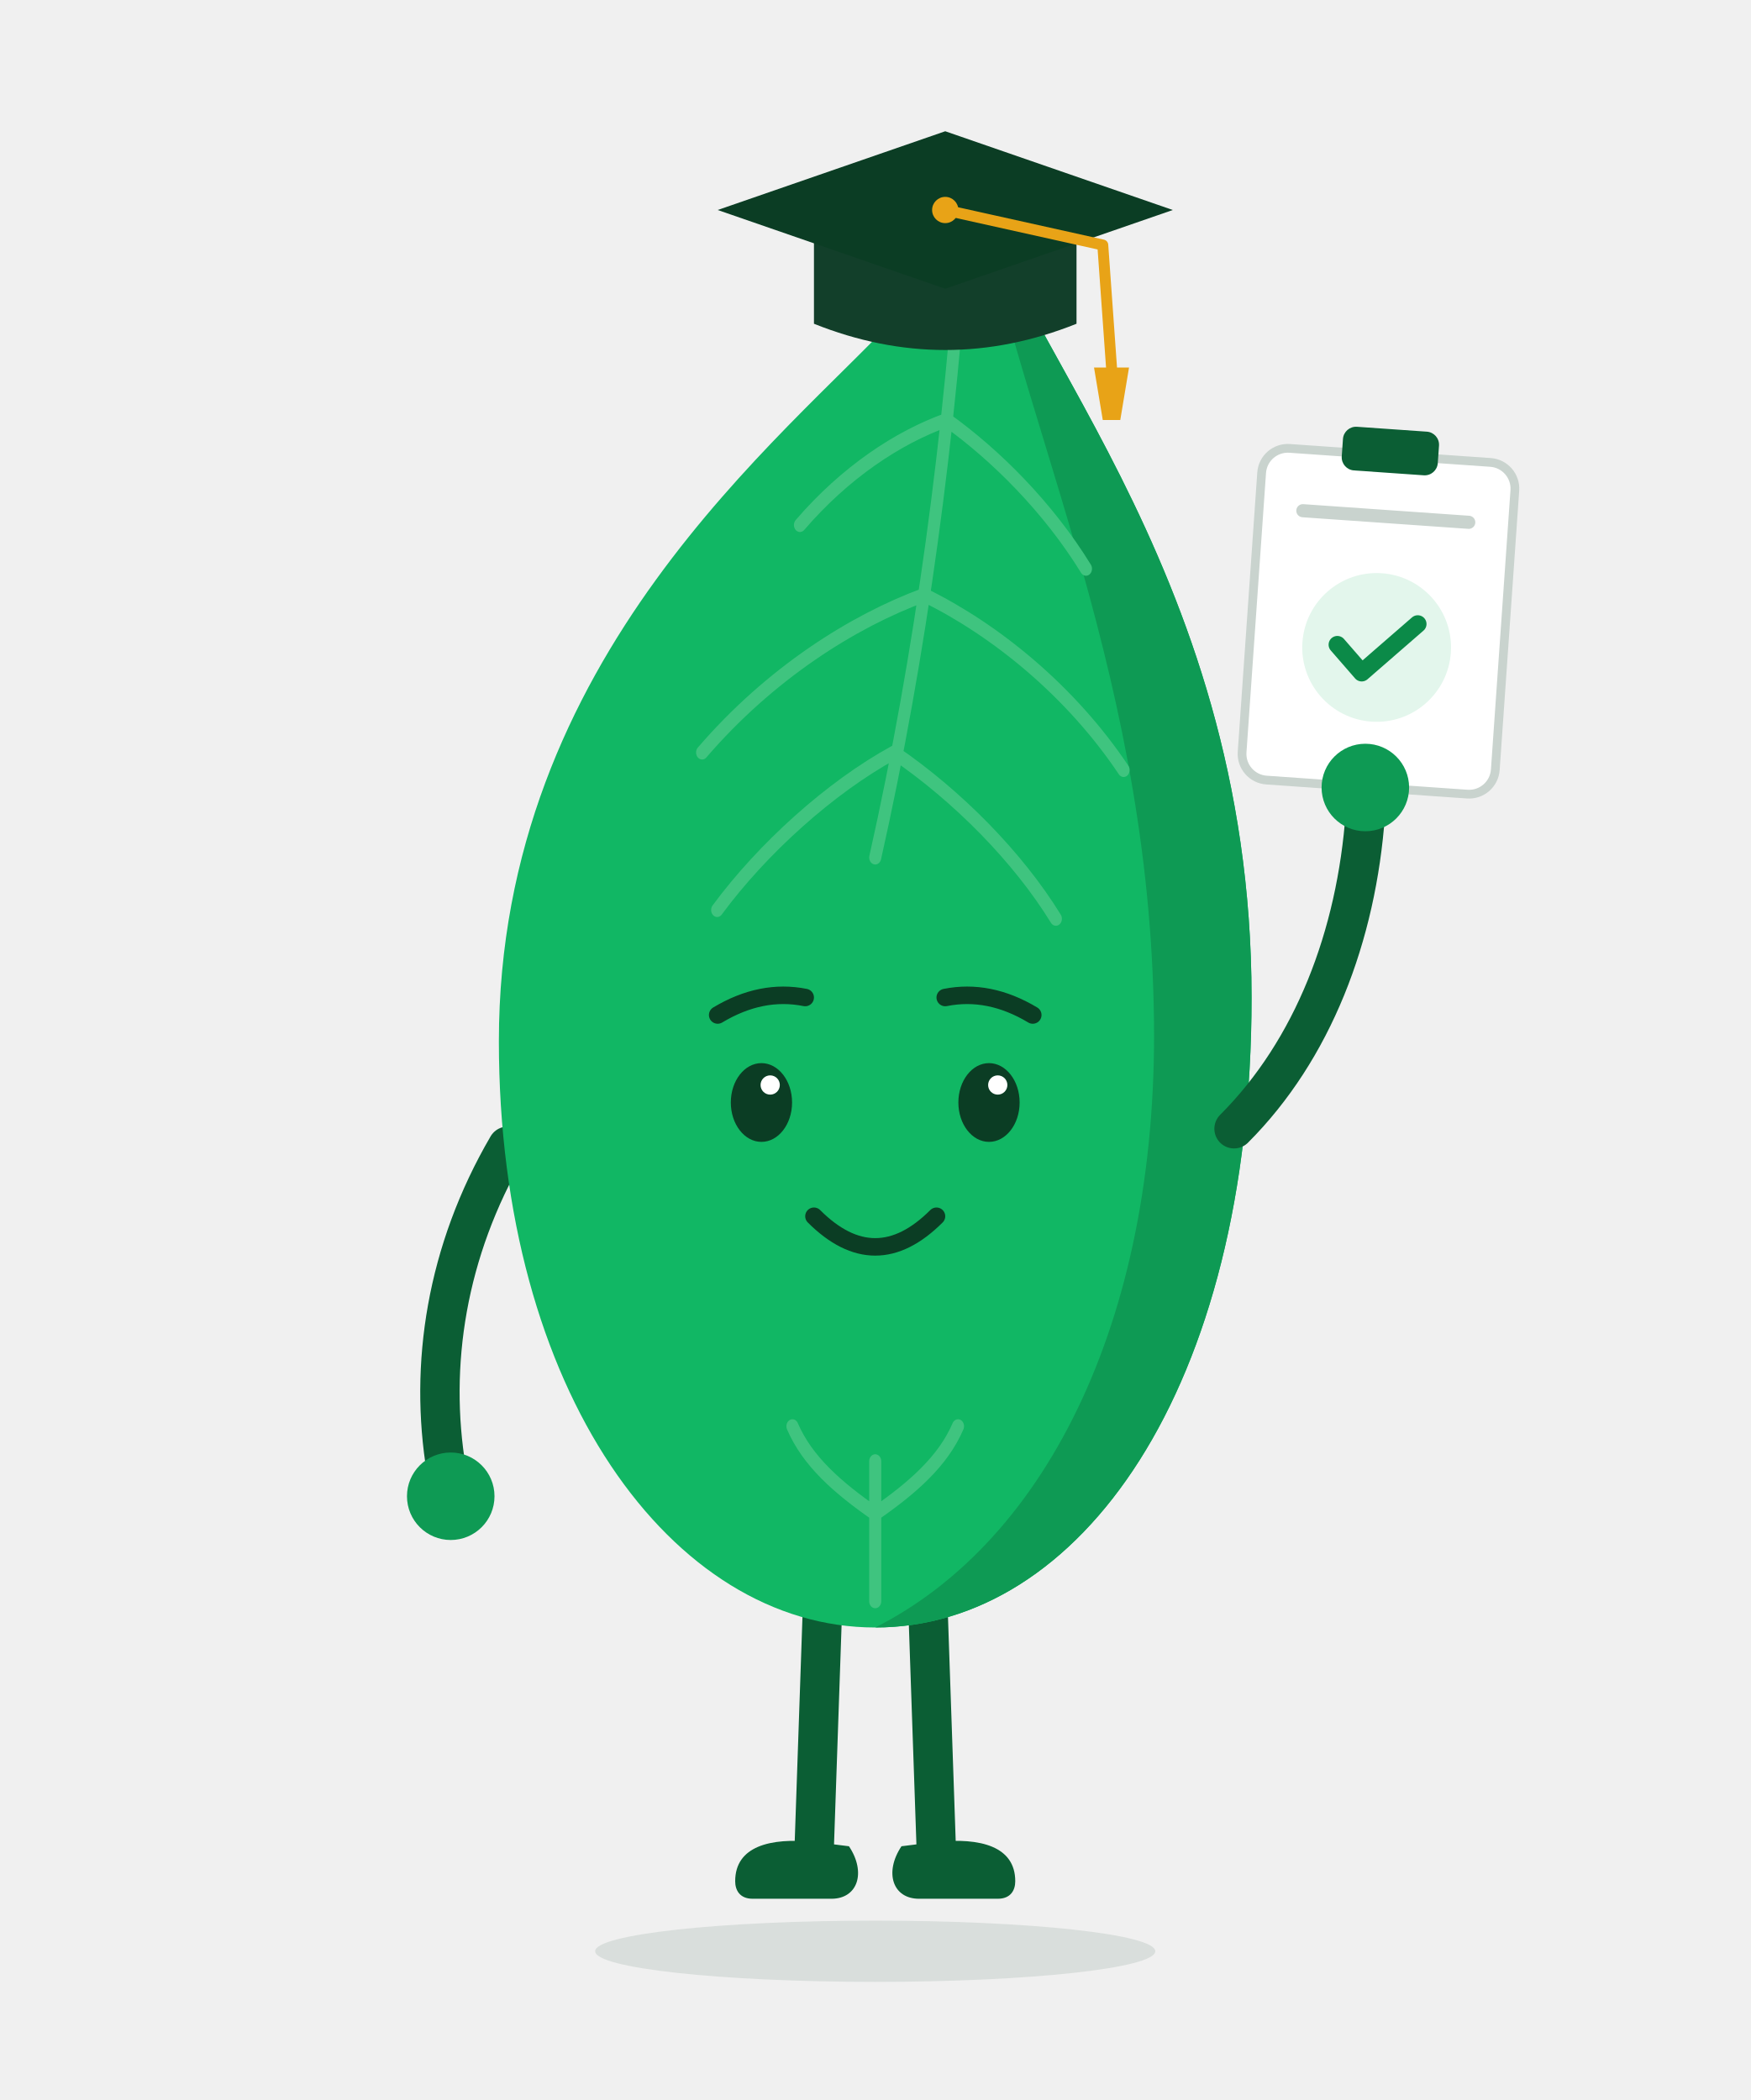
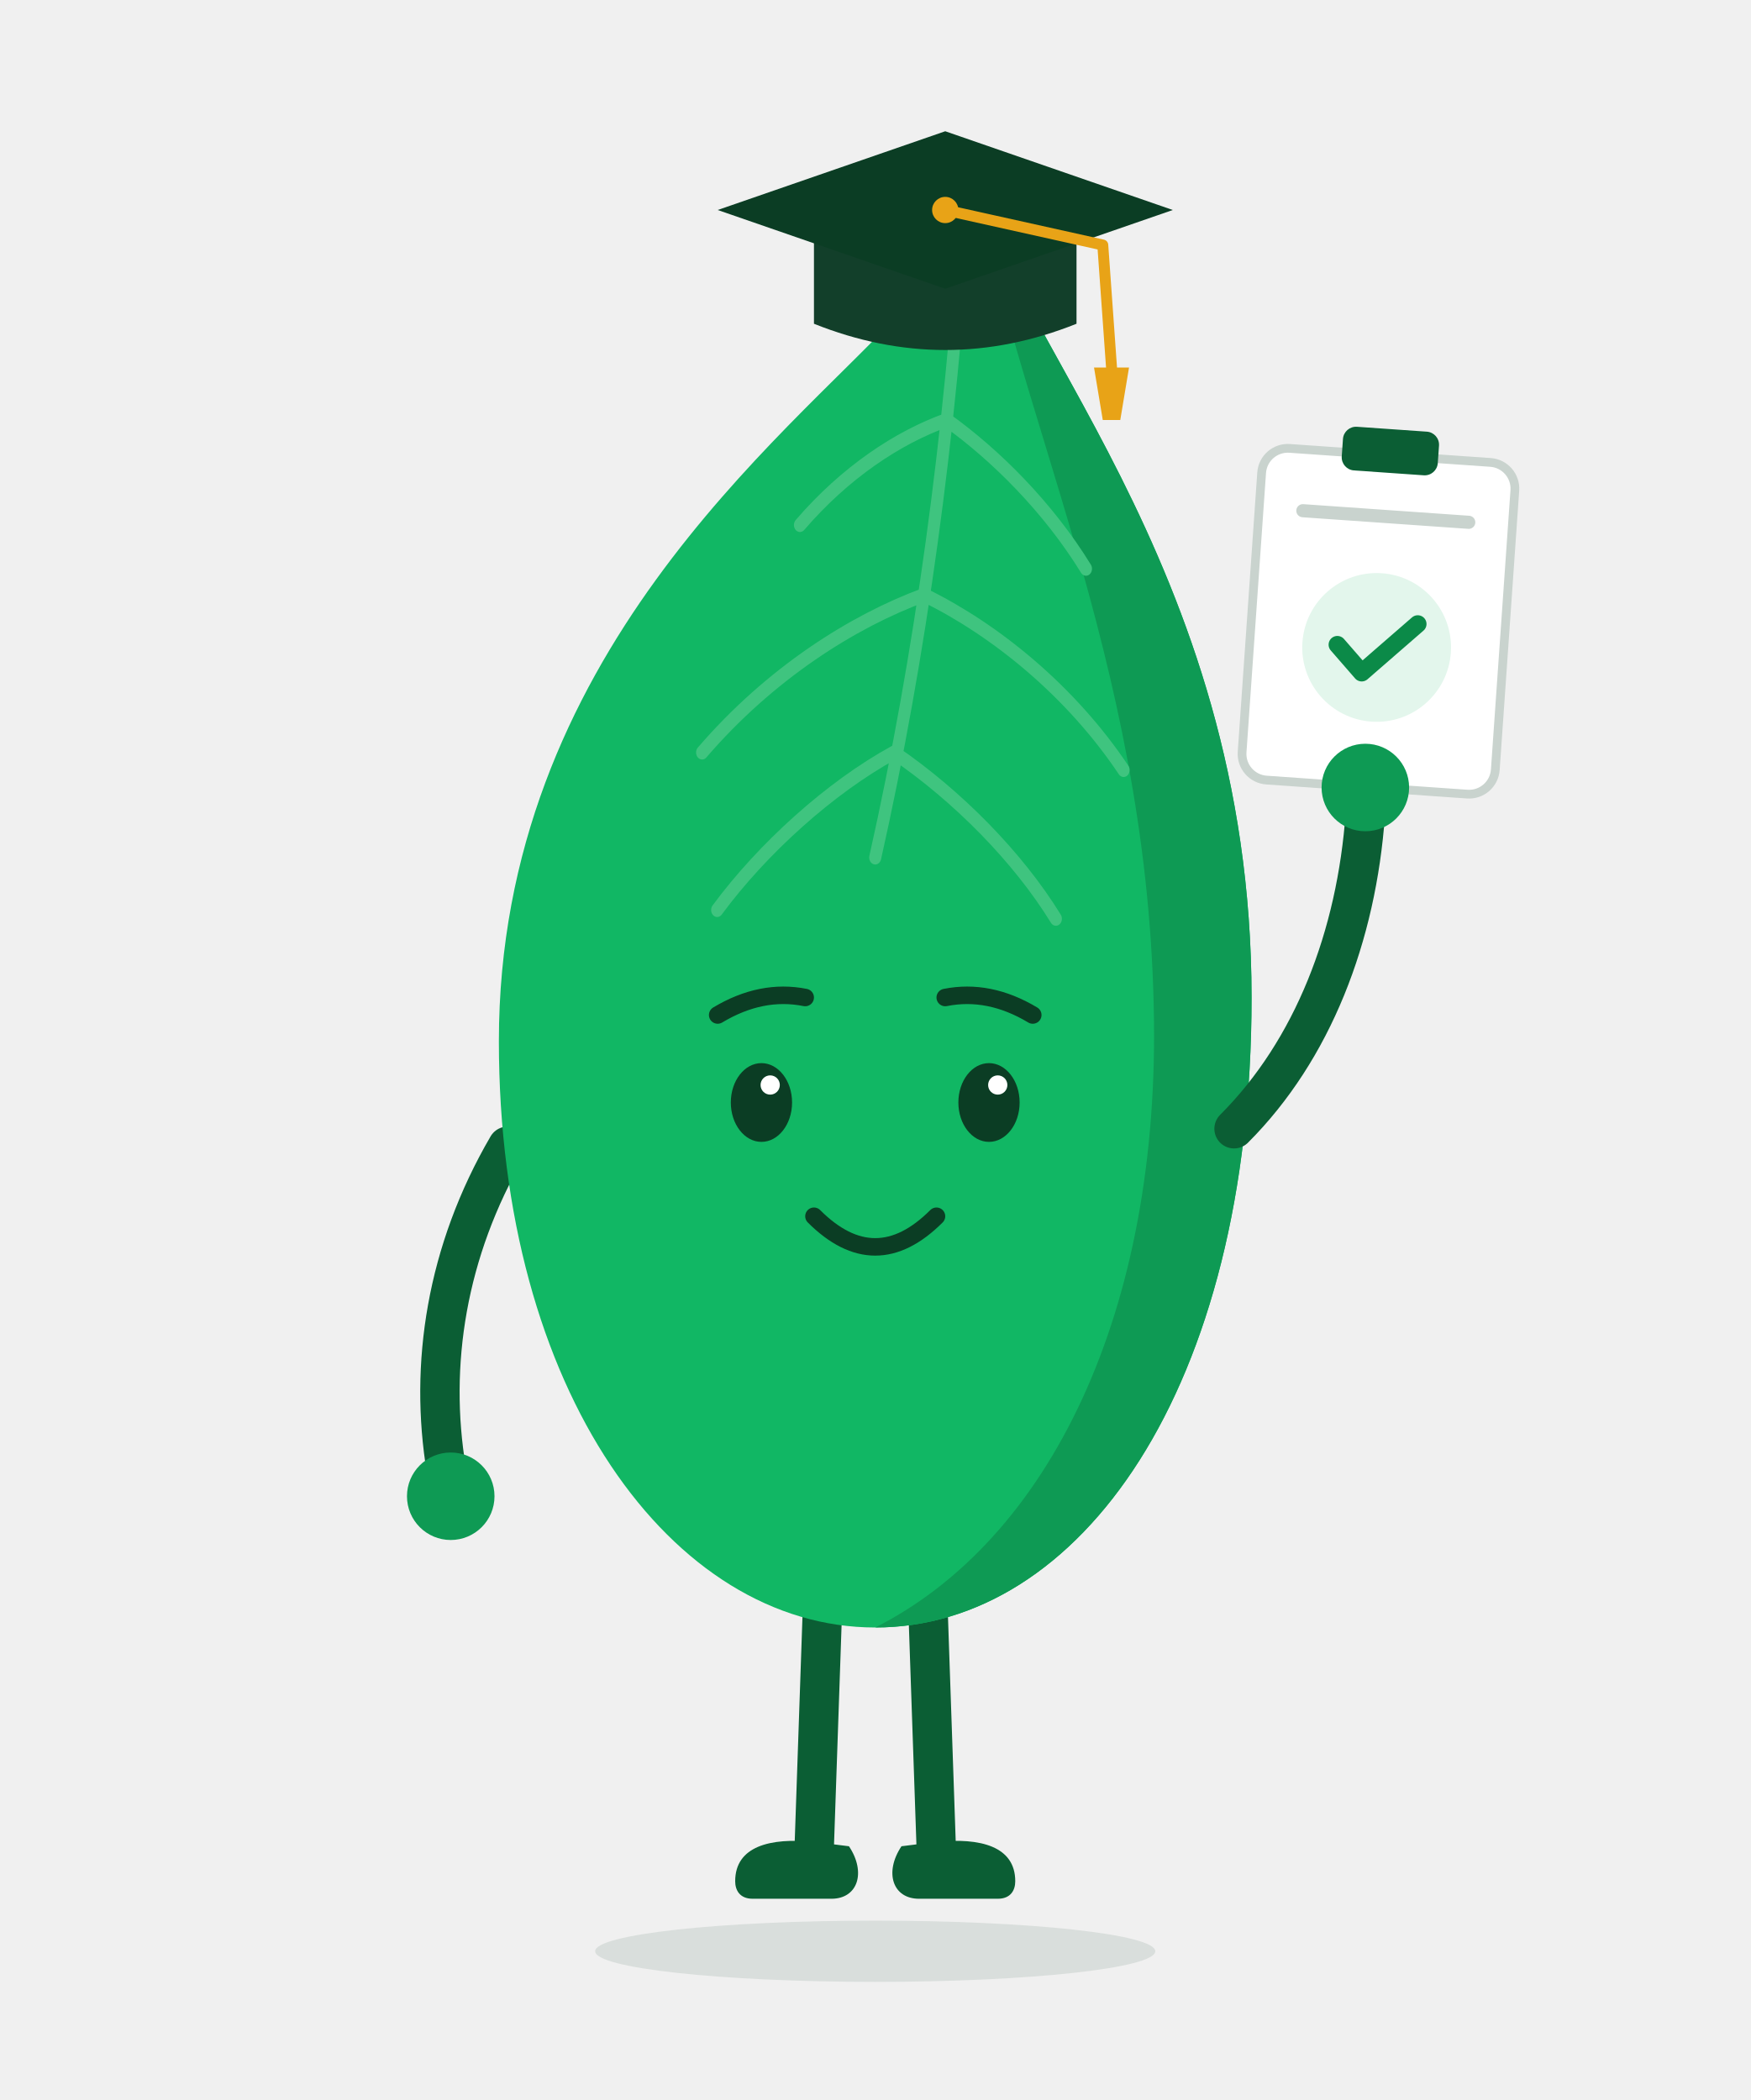
<svg xmlns="http://www.w3.org/2000/svg" viewBox="0 0 400 480" width="400" height="480" role="img" aria-labelledby="t">
  <ellipse cx="200" cy="446" rx="64" ry="7" fill="#0b3d24" opacity=".1" />
  <path d="M188 366 L186 424 M212 366 L214 424" stroke="#0b5e34" stroke-width="9" fill="none" stroke-linecap="round" stroke-linejoin="round" />
  <path d="M168 430 C168 422 176 420 186 421 L194 422 C198 428 196 434 190 434 L172 434 C169 434 168 432 168 430 Z" fill="#0b5e34" />
  <path d="M232 430 C232 422 224 420 214 421 L206 422 C202 428 204 434 210 434 L228 434 C231 434 232 432 232 430 Z" fill="#0b5e34" />
  <path d="M116 262 C102 286 98 312 102 336" stroke="#0b5e34" stroke-width="9" fill="none" stroke-linecap="round" stroke-linejoin="round" />
  <circle cx="103" cy="342" r="10" fill="#0e9a54" />
  <g transform="translate(200 0) scale(.86 1) translate(-200 0)">
    <path d="M226 38 C232 74 300 128 300 228 C300 318 254 372 200 372 C146 372 100 318 100 238 C100 150 176 100 206 72 C216 62 222 52 226 38 Z" fill="#11b764" />
    <path d="M226 38 C232 74 300 128 300 228 C300 318 254 372 200 372 C246 352 276 300 274 230 C272 150 236 92 226 38 Z" fill="#0e9a54" />
-     <path d="M224 46 C220 100 212 150 200 196 M219 96 C232 104 246 116 256 130 M219 96 C206 100 192 108 180 120 M213 136 C232 144 252 158 266 176 M213 136 C194 142 172 154 154 172 M205 172 C222 182 238 196 248 210 M205 172 C188 180 170 194 158 208 M200 366 V334 M200 346 C210 340 218 334 222 326 M200 346 C190 340 182 334 178 326" fill="none" stroke="#3fc47f" stroke-width="3.2" stroke-linecap="round" stroke-linejoin="round" />
+     <path d="M224 46 C220 100 212 150 200 196 M219 96 C232 104 246 116 256 130 M219 96 C206 100 192 108 180 120 M213 136 C232 144 252 158 266 176 M213 136 C194 142 172 154 154 172 M205 172 C222 182 238 196 248 210 M205 172 C188 180 170 194 158 208" fill="none" stroke="#3fc47f" stroke-width="3.2" stroke-linecap="round" stroke-linejoin="round" />
  </g>
  <path d="M164 232 q10 -6 20 -4 M216 228 q10 -2 20 4" fill="none" stroke="#0b3d24" stroke-width="4" stroke-linecap="round" stroke-linejoin="round" />
  <ellipse cx="174" cy="252" rx="7" ry="9" fill="#0b3d24" />
  <ellipse cx="226" cy="252" rx="7" ry="9" fill="#0b3d24" />
  <circle cx="176" cy="248" r="2.2" fill="#fff" />
  <circle cx="228" cy="248" r="2.2" fill="#fff" />
  <path d="M186 278 Q200 292 214 278" fill="none" stroke="#0b3d24" stroke-width="4" stroke-linecap="round" stroke-linejoin="round" />
  <path d="M282 258 C300 240 310 214 312 186" stroke="#0b5e34" stroke-width="9" fill="none" stroke-linecap="round" stroke-linejoin="round" />
  <g transform="rotate(4 315 142)">
    <rect x="286" y="104" width="58" height="76" rx="6" fill="#fff" stroke="#c9d3ce" stroke-width="2" />
    <rect x="304" y="98" width="22" height="10" rx="3" fill="#0b5e34" />
    <circle cx="315" cy="148" r="17" fill="#e3f6ec" />
    <path d="M306 148 l6 6 l12 -12" stroke="#0b8a48" stroke-width="4" fill="none" stroke-linecap="round" stroke-linejoin="round" />
    <path d="M296 118 h38" stroke="#c9d3ce" stroke-width="3" stroke-linecap="round" stroke-linejoin="round" />
  </g>
  <circle cx="312" cy="180" r="10" fill="#0e9a54" />
  <path d="M186 54 v20 q30 12 60 0 v-20 Z" fill="#123f2a" />
  <path d="M216 30 L268 48 L216 66 L164 48 Z" fill="#0b3d24" />
  <circle cx="216" cy="48" r="3" fill="#e8a317" />
  <path d="M216 48 L252 56 L254 84" stroke="#e8a317" stroke-width="2.5" fill="none" stroke-linecap="round" stroke-linejoin="round" />
  <path d="M250 84 h8 l-2 12 h-4 Z" fill="#e8a317" />
</svg>
